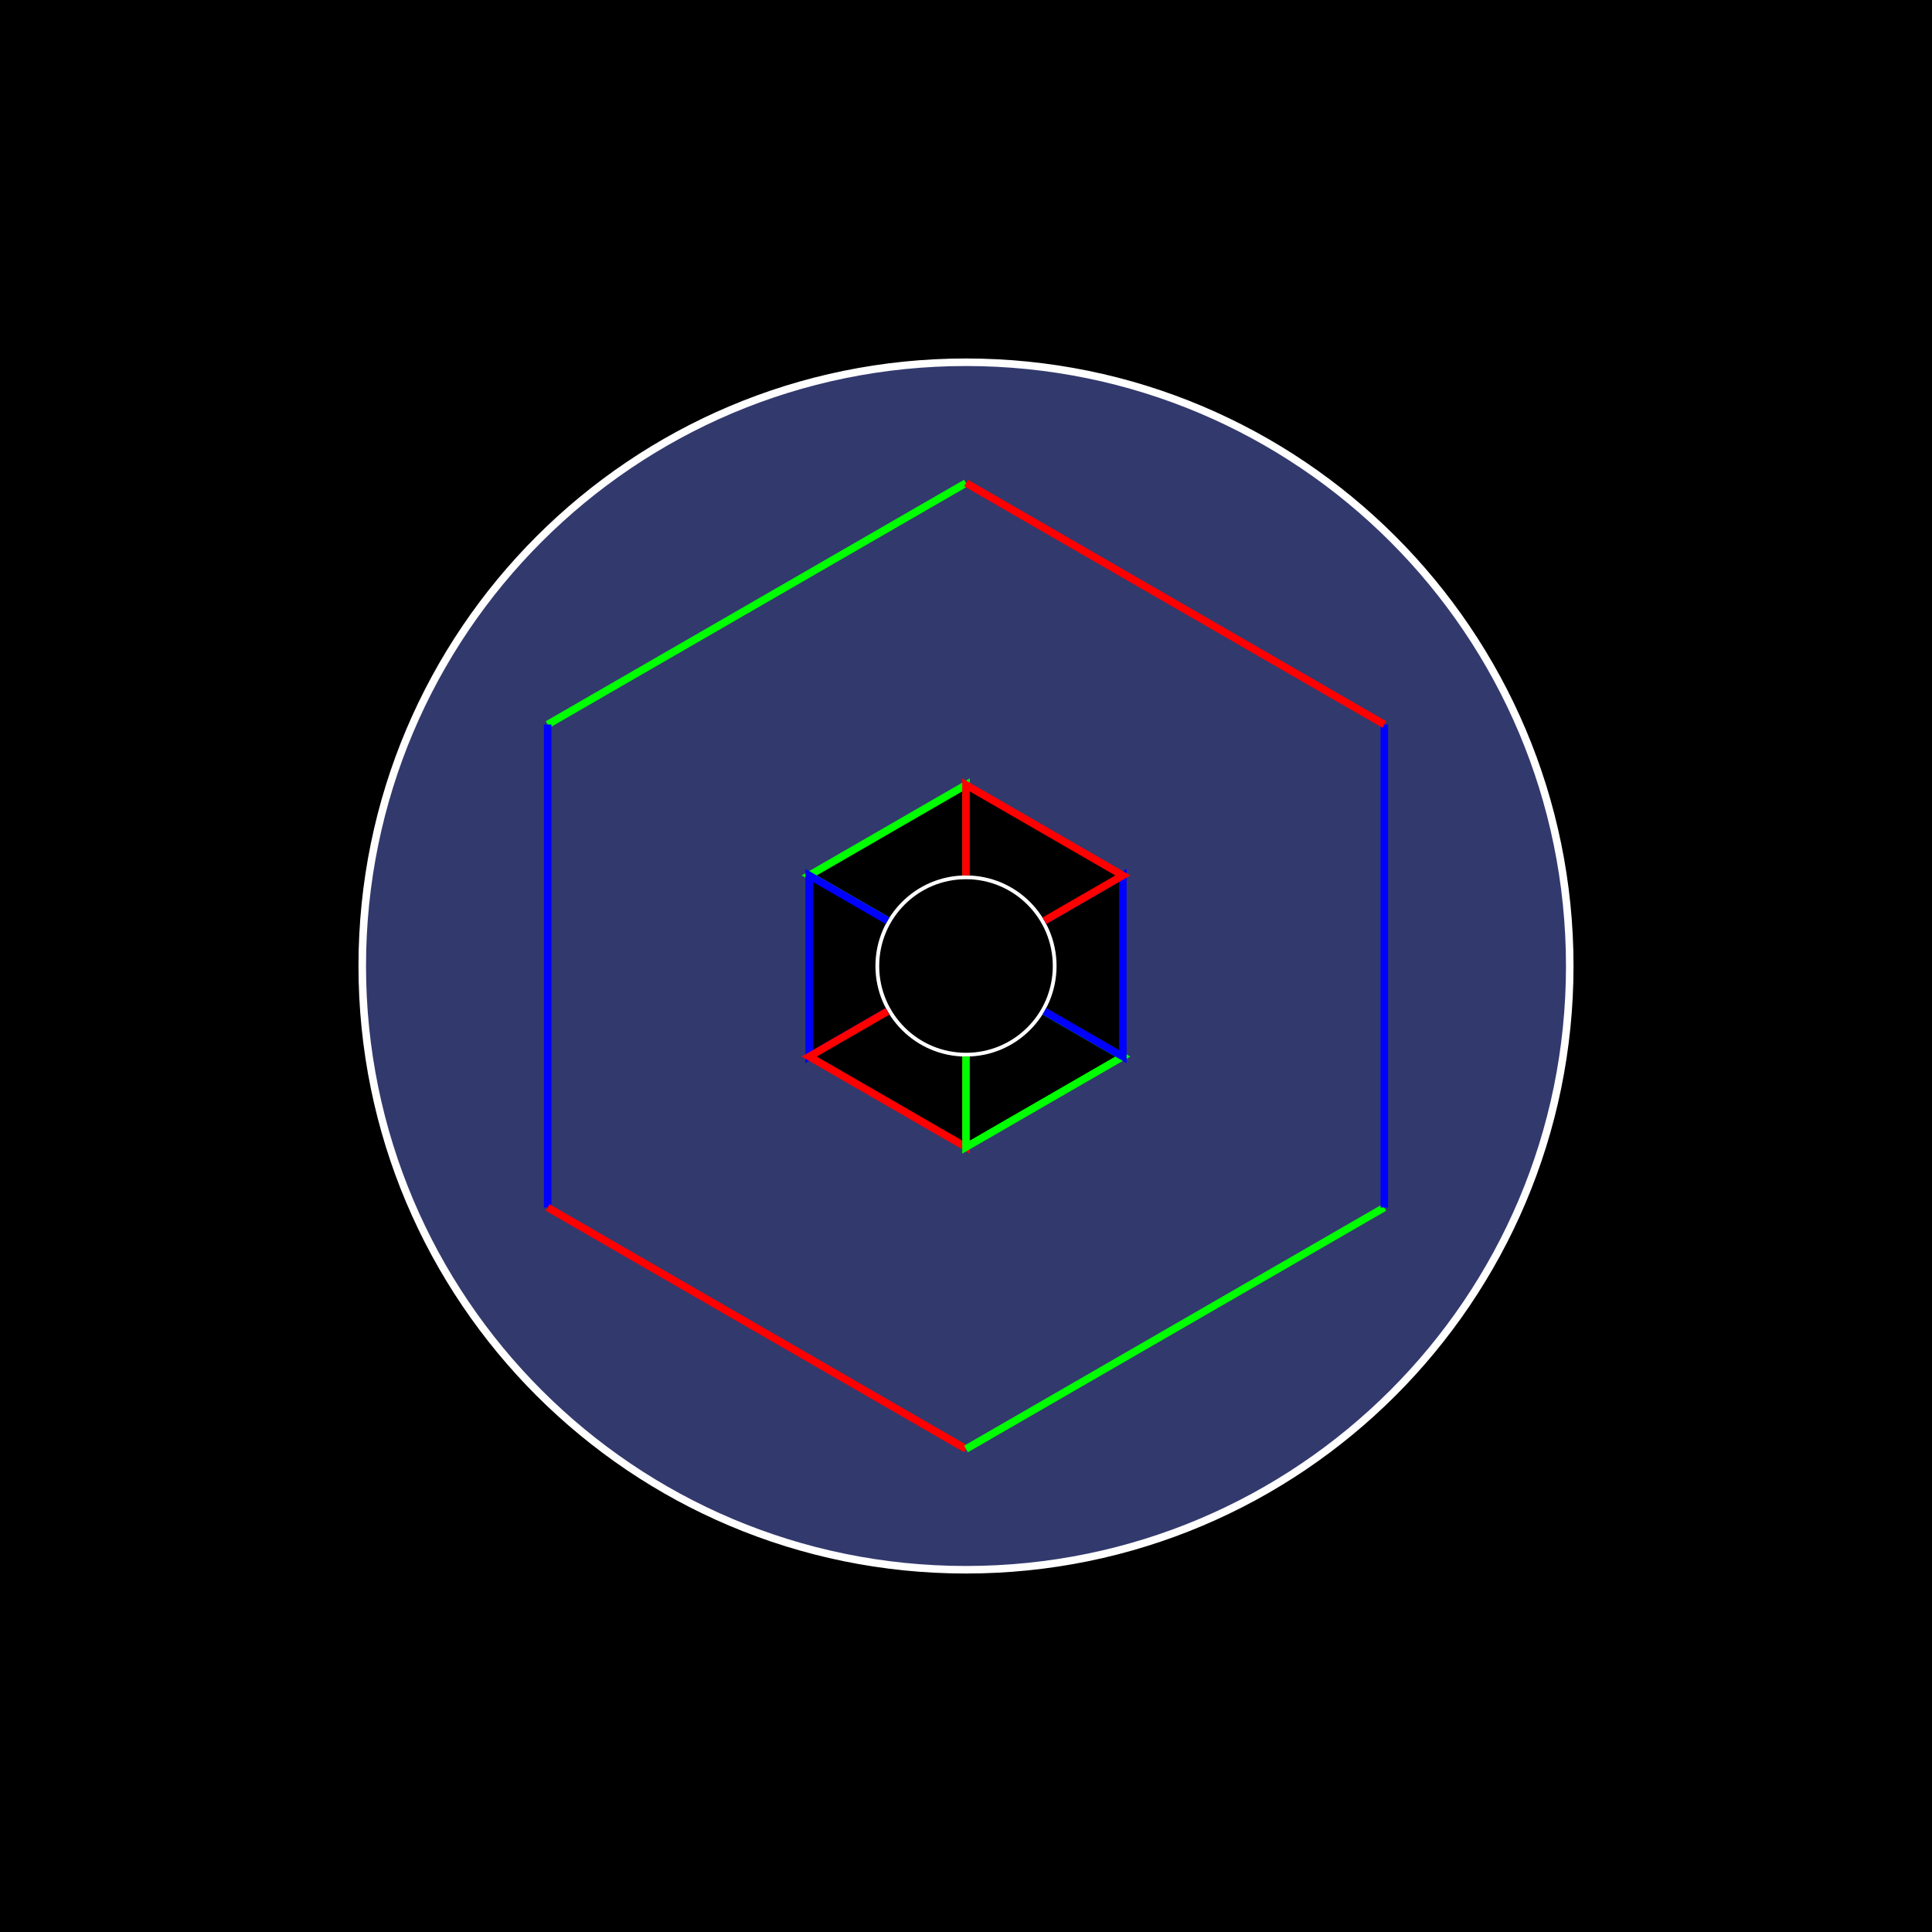
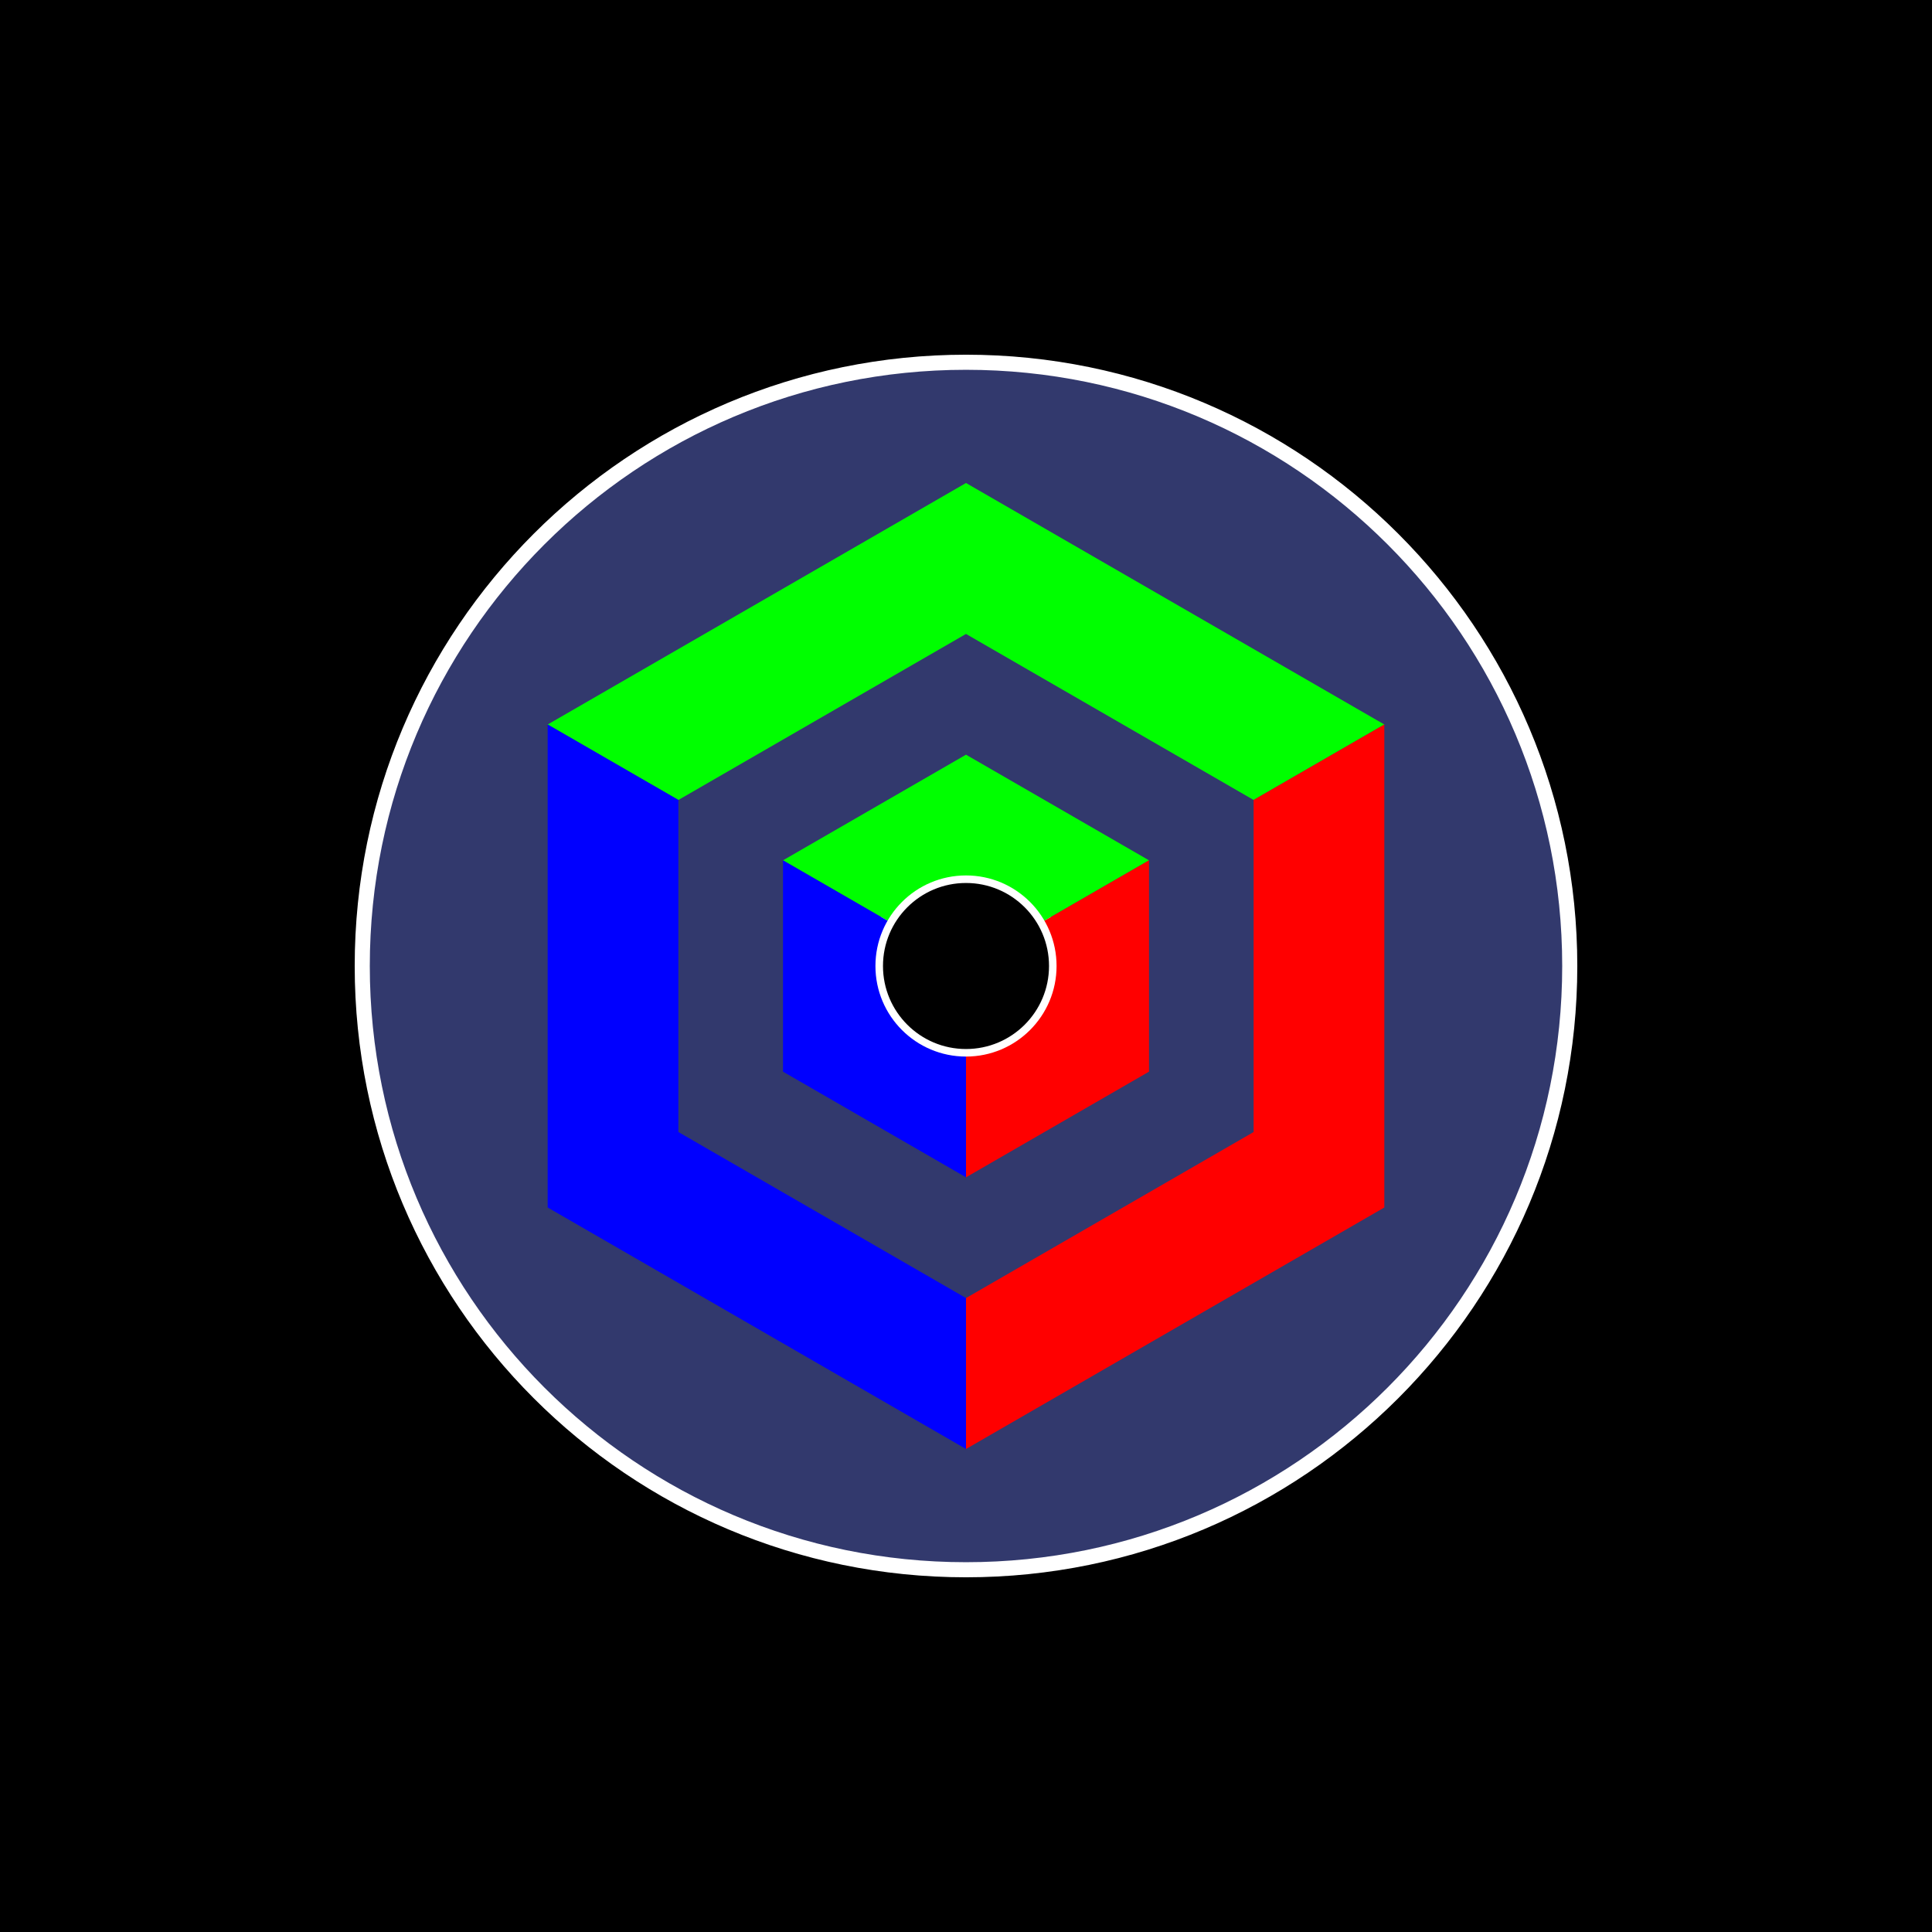
<svg xmlns="http://www.w3.org/2000/svg" xmlns:xlink="http://www.w3.org/1999/xlink" width="128px" height="128px" viewBox="0 0 256 256">
  <rect x="0" y="0" width="100%" height="100%" fill="#000" />
-   <path id="disc" stroke="#fff" fill="#32396d" d="M48,128 a80,80 0 1,0 160,0 a80,80 0 1,0 -160,0     M116,128 a12,12 0 1, 1 24,0 a12,12 0 1, 1 -24,0z" />
+   <path id="disc" stroke="#fff" stroke-width="2px" fill="#32396d" d="M48,128 a80,80 0 1,0 160,0 a80,80 0 1,0 -160,0     M116,128 a12,12 0 1, 1 24,0 a12,12 0 1, 1 -24,0z" />
  <clipPath id="clip">
    <use xlink:href="#disc" />
  </clipPath>
  <g clip-path="url(#clip)">
-     <path stroke="#0f0" d="     M128,128 v-24 l-20.78,12z     m0,-64 l-55.43,32z" />
-     <path stroke="#00f" d="     M128,128 l-20.78,-12 v24z     m-55.43,-32 v64z" />
-     <path stroke="#f00" d="     M128,128 l-20.78,12 l20.78,12z     m-55.43,32 l55.43,32z" />
-     <path stroke="#0f0" d="     M128,128 v24 l20.78,-12z     m0,64 l55.43,-32z" />
-     <path stroke="#00f" d="     M128,128 l20.78,-12 v24z     m55.43,32 v-64z" />
-     <path stroke="#f00" d="     M128,128 l20.78,-12 l-20.78,-12z     m55.43,-32 l-55.43,-32z" />
+     <path fill="#0f0" d="     M128,128 l-24.25,-14 24.25,-14 24.25,14z     m0,-64 l-55.43,32 l17.32,10 38.11,-22 38.11,22 17.32,-10z" />
+     <path fill="#00f" d="     M128,128 l-24.25,-14 v28 l24.25,14z     m-38.11,-22 l-17.32,-10 v64 l55.43,32 v-20 l-38.11,-22z" />
+     <path fill="#f00" d="     M128,128 v28 l24.25,-14 v-28z     m38.11,22 l-38.11,22 v20 l55.43,-32 v-64 l-17.32,10z" />
  </g>
</svg>
